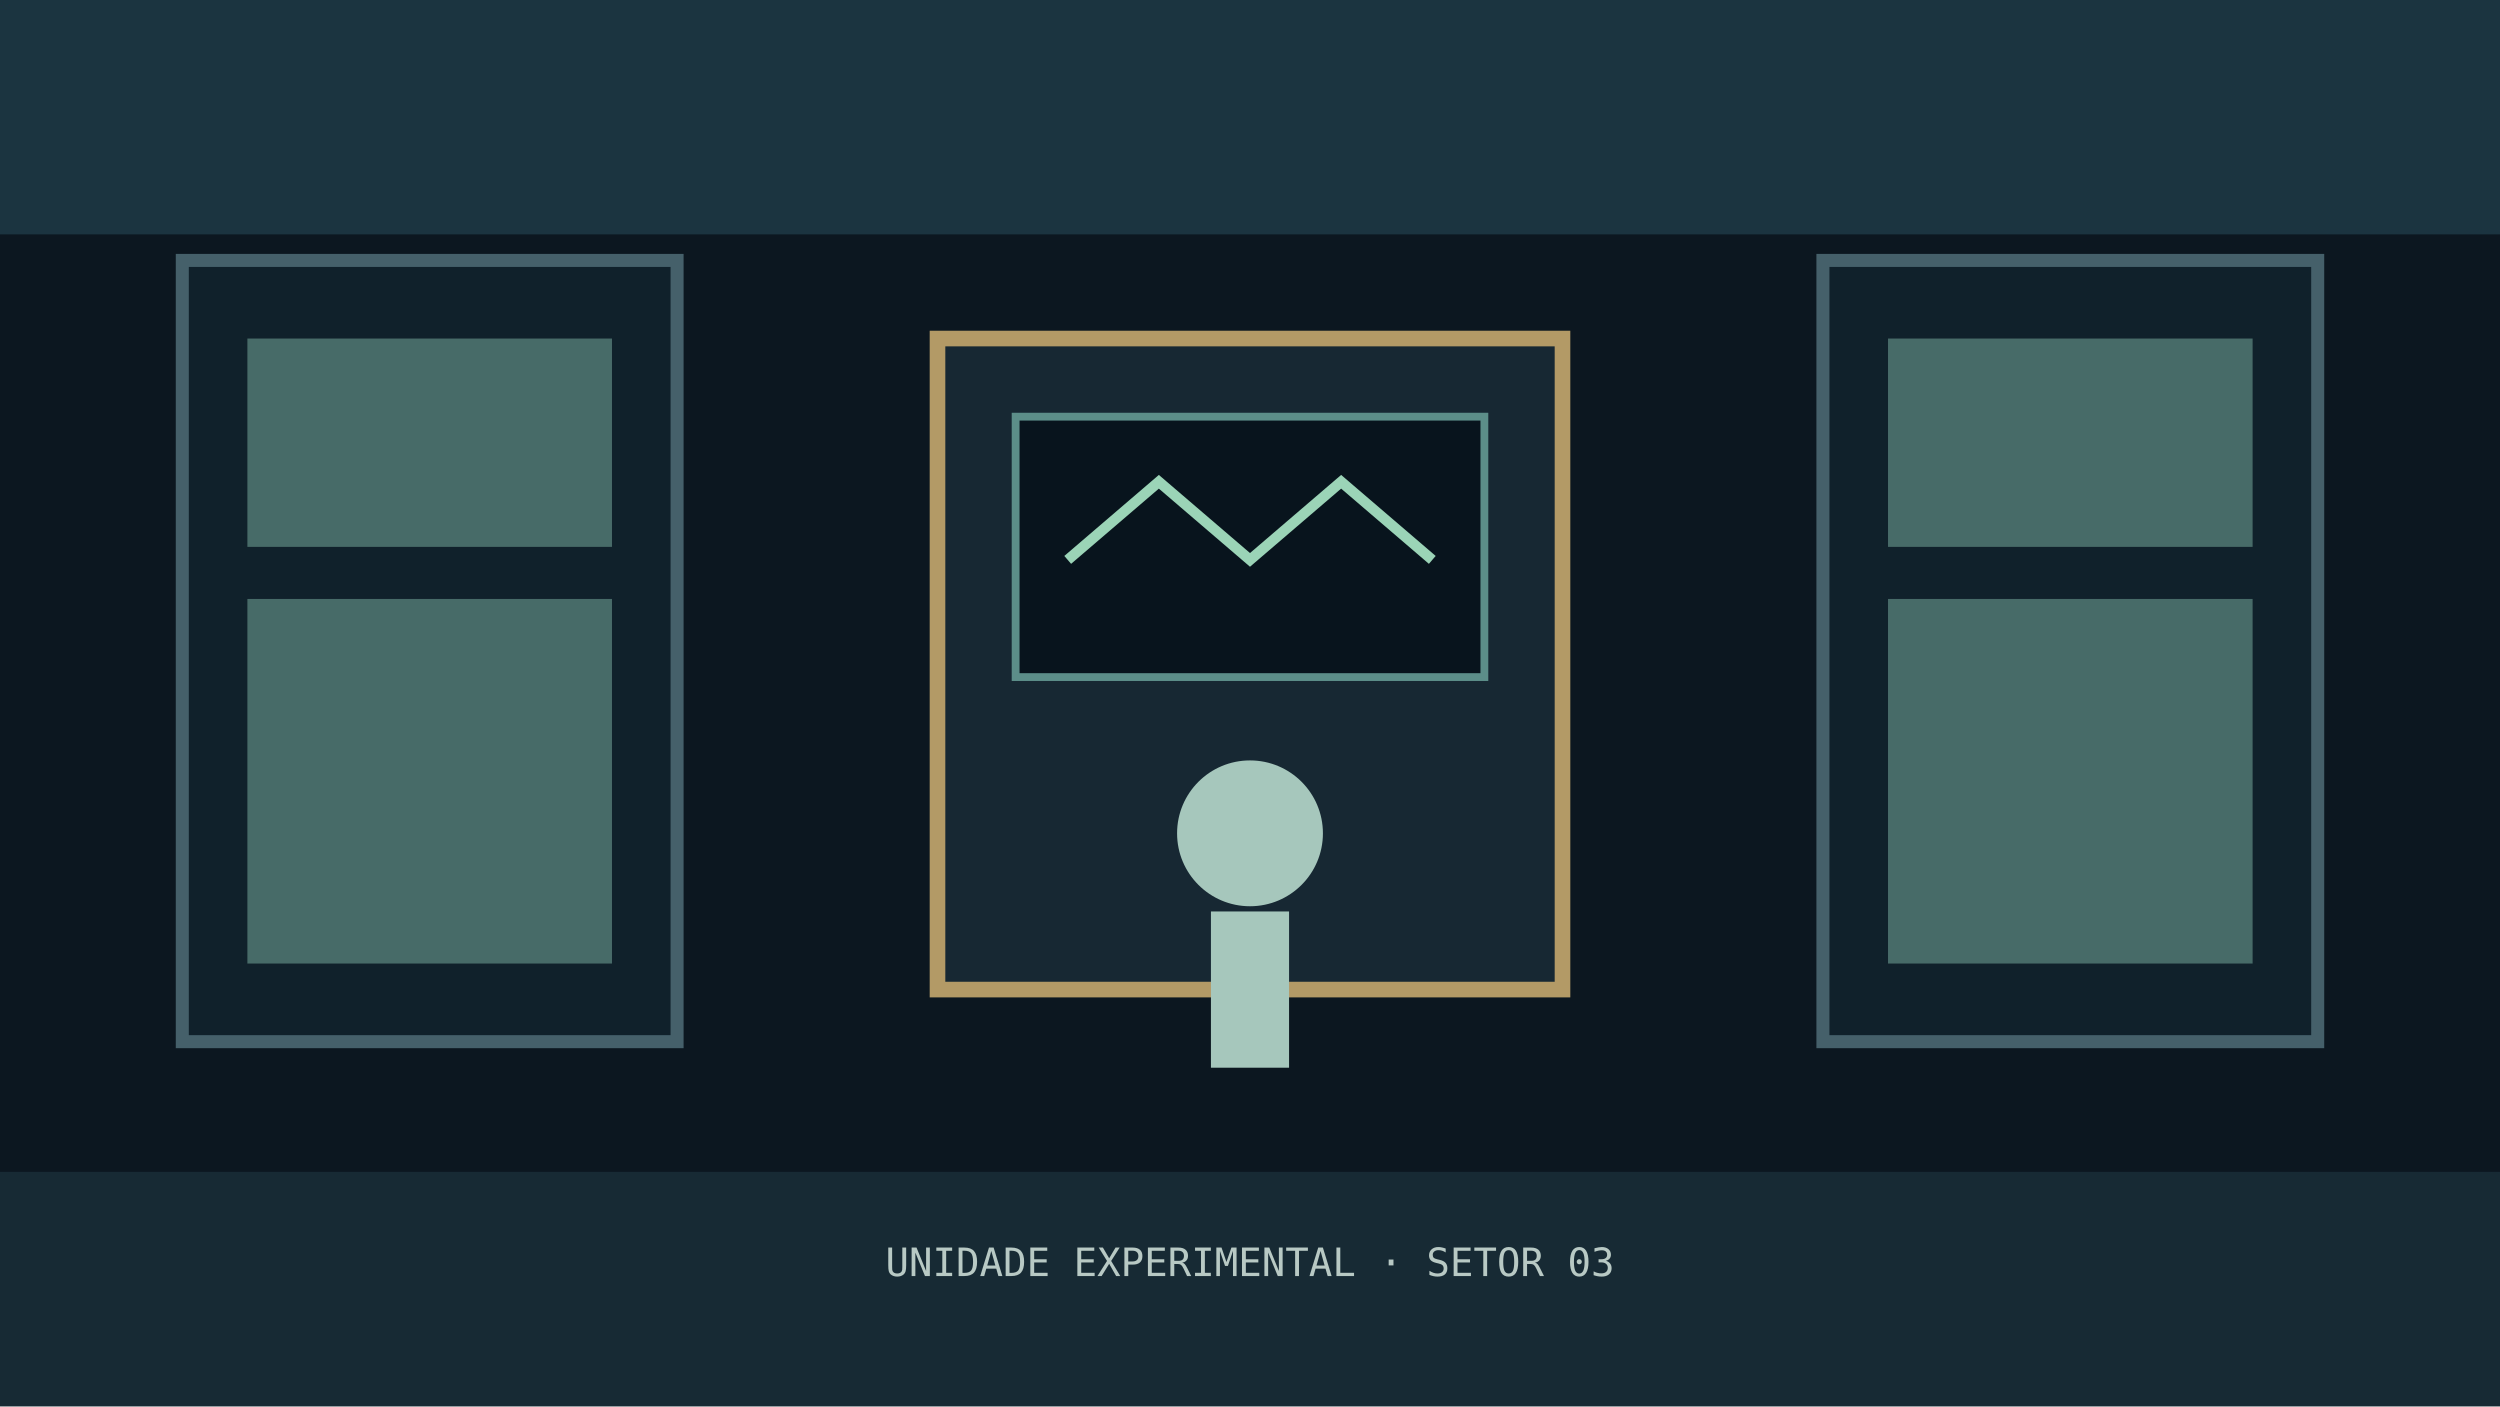
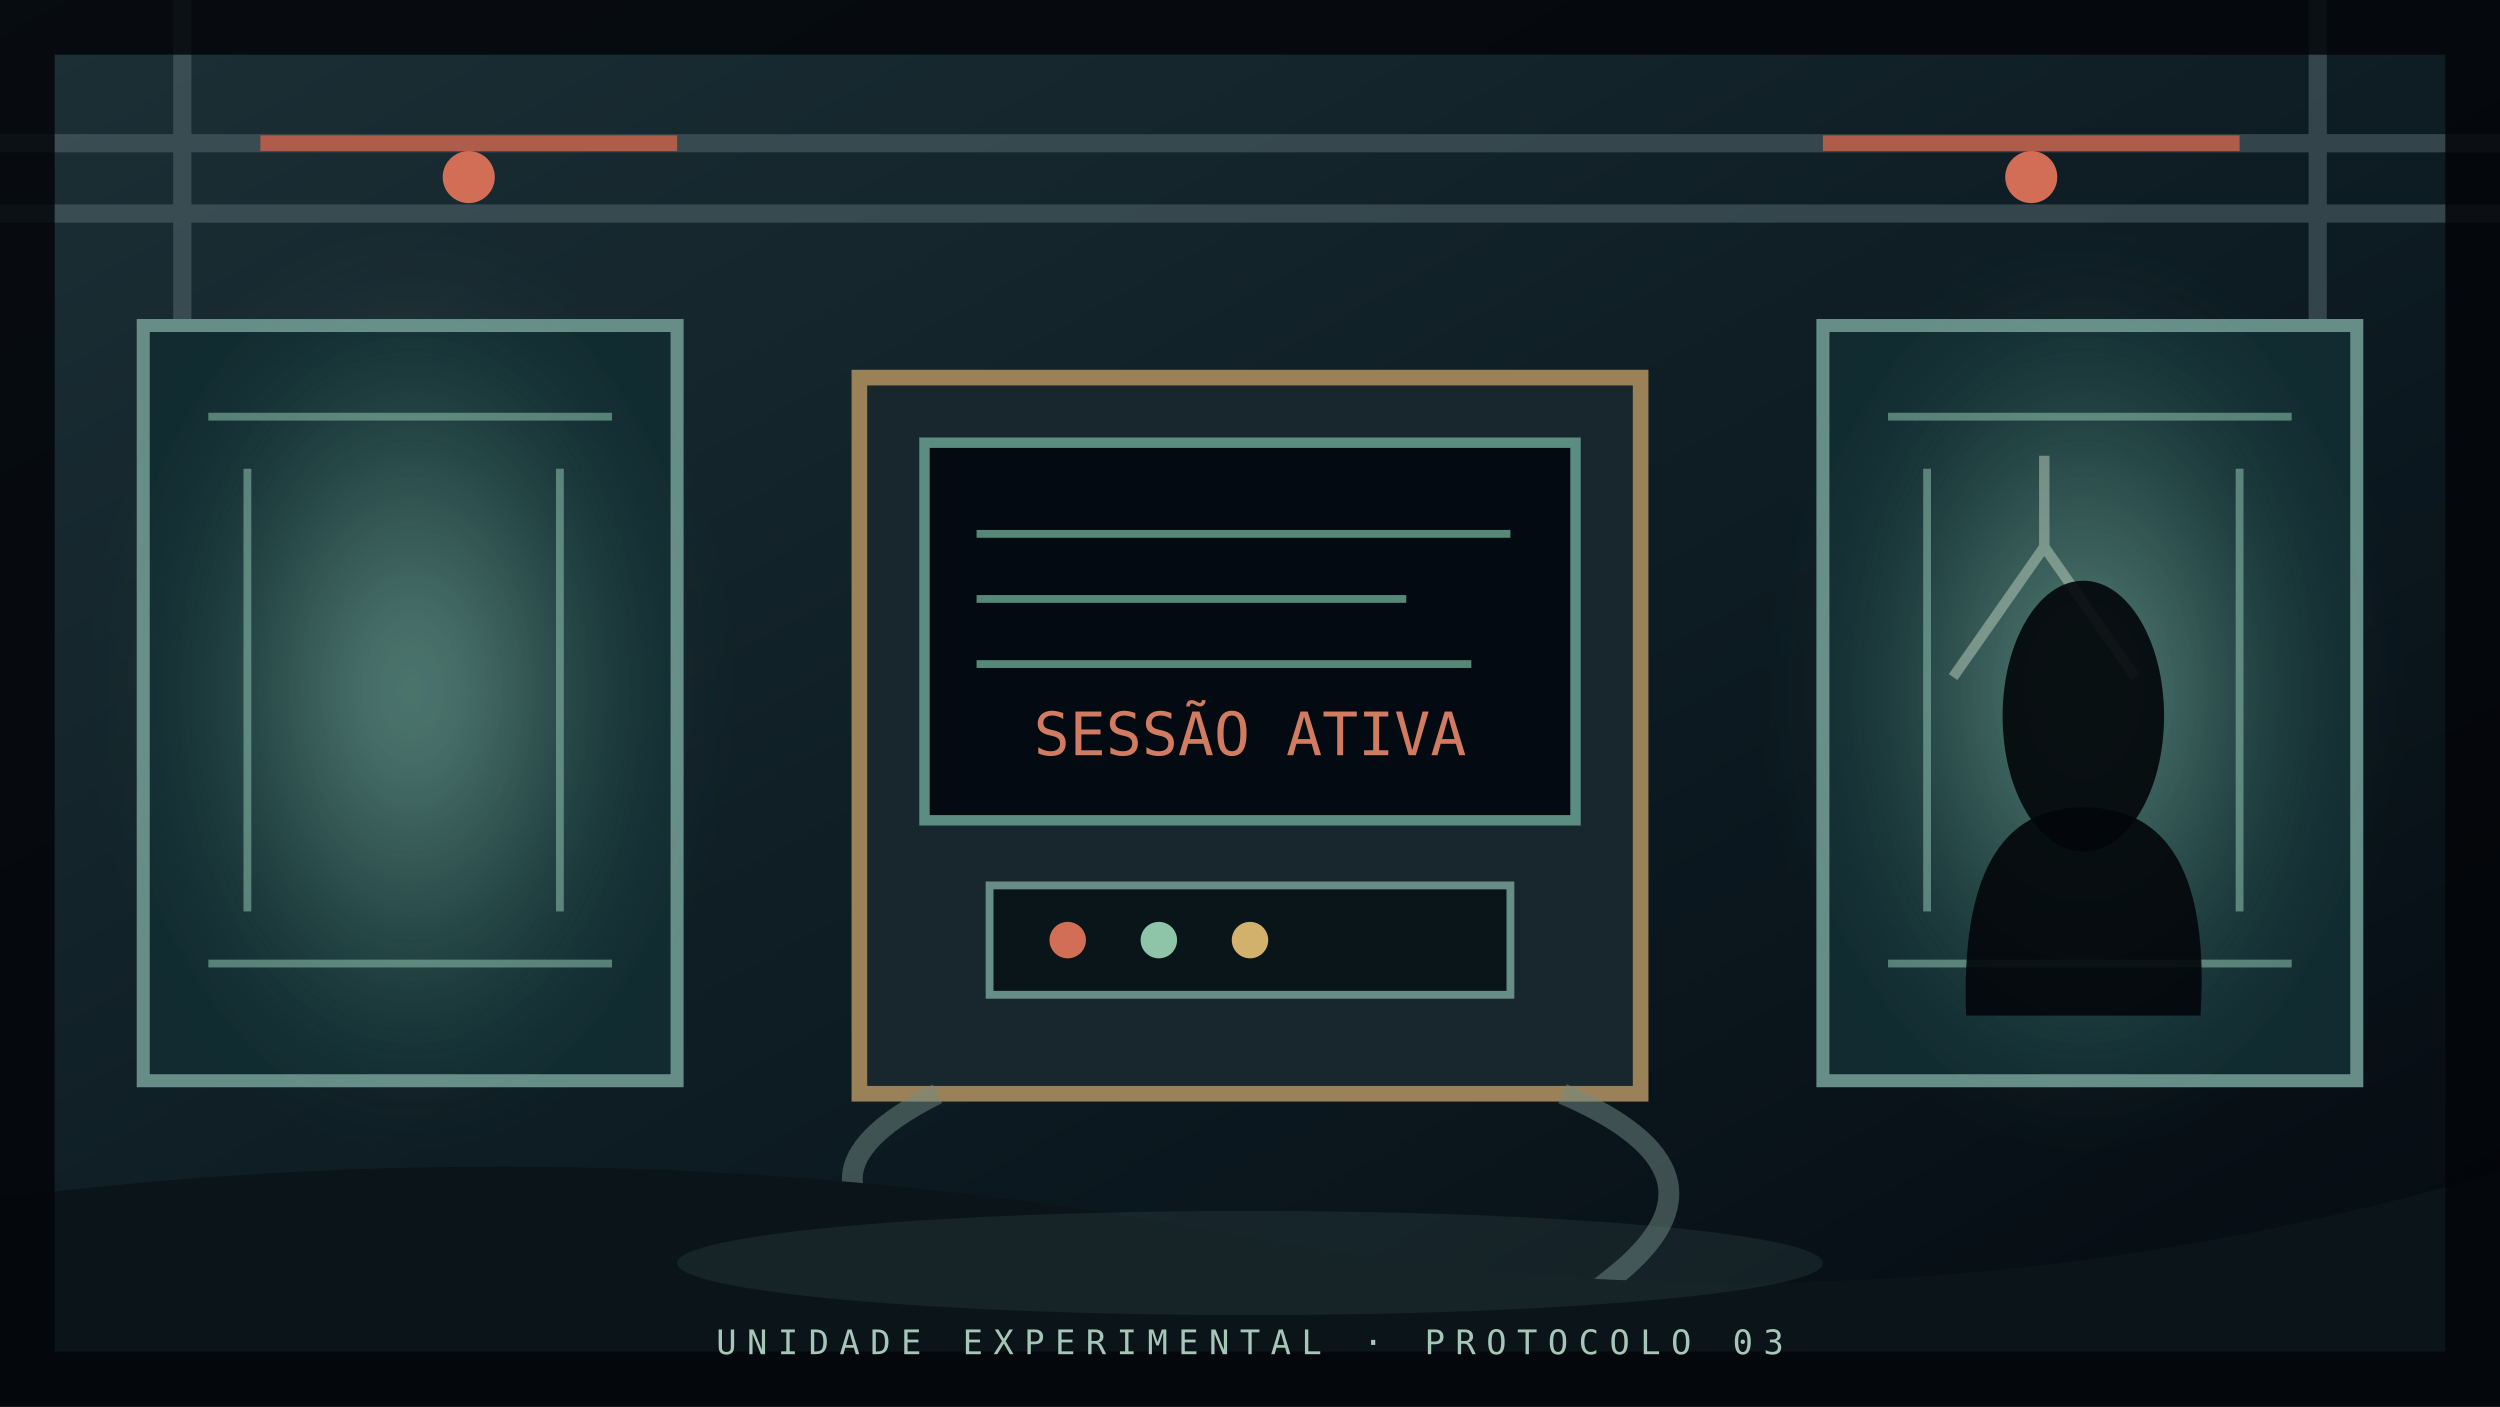
<svg xmlns="http://www.w3.org/2000/svg" viewBox="0 0 960 540">
-   <rect width="960" height="540" fill="#0c1720" />
-   <path d="M0 0H960V90H0z" fill="#1b3440" />
-   <path d="M0 450H960V540H0z" fill="#172a34" />
-   <g stroke="#45606a" stroke-width="5" fill="#10212b">
-     <rect x="70" y="100" width="190" height="300" />
-     <rect x="700" y="100" width="190" height="300" />
+   <defs>
+     <linearGradient id="lab" y2="1">
+       <stop stop-color="#1c3036" />
+       <stop offset=".55" stop-color="#0d1b22" />
+       <stop offset="1" stop-color="#050a10" />
+     </linearGradient>
+     <radialGradient id="tank">
+       <stop stop-color="#9bd4bd" stop-opacity=".6" />
+       <stop offset="1" stop-color="#69a58f" stop-opacity=".02" />
+     </radialGradient>
+     <filter id="mist">
+       <feGaussianBlur stdDeviation="24" />
+     </filter>
+   </defs>
+   <rect width="960" height="540" fill="#050a10" />
+   <rect width="960" height="540" fill="url(#lab)" />
+   <path d="M0 55H960M0 82H960M70 0V130M890 0V130" stroke="#52666b" stroke-width="7" opacity=".55" />
+   <path d="M100 55H260M700 55H860" stroke="#b05c4b" stroke-width="6" />
+   <circle cx="180" cy="68" r="10" fill="#d36e56" />
+   <circle cx="780" cy="68" r="10" fill="#d36e56" />
+   <g stroke="#668e87" stroke-width="5" fill="#112b30">
+     <rect x="55" y="125" width="205" height="290" />
+     <rect x="700" y="125" width="205" height="290" />
  </g>
-   <g fill="#6c9c91" opacity=".6">
-     <rect x="95" y="130" width="140" height="80" />
-     <rect x="95" y="230" width="140" height="140" />
-     <rect x="725" y="130" width="140" height="80" />
-     <rect x="725" y="230" width="140" height="140" />
+   <g fill="url(#tank)" filter="url(#mist)">
+     <ellipse cx="158" cy="265" rx="90" ry="150" />
+     <ellipse cx="800" cy="265" rx="90" ry="150" />
  </g>
-   <rect x="360" y="130" width="240" height="250" fill="#172833" stroke="#b39a66" stroke-width="6" />
-   <rect x="390" y="160" width="180" height="100" fill="#08141d" stroke="#5c8e89" stroke-width="3" />
-   <path d="M410 215l35-30 35 30 35-30 35 30" stroke="#9bd4b7" stroke-width="4" fill="none" />
-   <g fill="#a6c7bc">
-     <circle cx="480" cy="320" r="28" />
-     <rect x="465" y="350" width="30" height="60" />
+   <g stroke="#85b7a4" stroke-width="3" fill="none" opacity=".6">
+     <path d="M80 160H235M80 370H235M725 160H880M725 370H880" />
+     <path d="M95 180V350M215 180V350M740 180V350M860 180V350" />
  </g>
-   <text x="480" y="490" text-anchor="middle" fill="#b8c9c4" font-family="monospace" font-size="15">UNIDADE EXPERIMENTAL · SETOR 03</text>
+   <path d="M785 175V210M785 210L750 260M785 210L820 260" stroke="#b2c6b7" stroke-width="4" opacity=".55" />
+   <ellipse cx="800" cy="275" rx="31" ry="52" fill="#020609" opacity=".9" />
+   <path d="M755 390Q752 310 800 310Q850 310 845 390Z" fill="#020609" opacity=".9" />
+   <rect x="330" y="145" width="300" height="275" fill="#18272d" stroke="#9a8158" stroke-width="6" />
+   <rect x="355" y="170" width="250" height="145" fill="#030a11" stroke="#5b8d80" stroke-width="4" />
+   <path d="M375 205H580M375 230H540M375 255H565" stroke="#78bda2" stroke-width="3" opacity=".7" />
+   <text x="480" y="290" fill="#d17b61" font-family="monospace" font-size="23" text-anchor="middle">SESSÃO ATIVA</text>
+   <rect x="380" y="340" width="200" height="42" fill="#0a151a" stroke="#668e87" stroke-width="3" />
+   <circle cx="410" cy="361" r="7" fill="#d36e56" />
+   <circle cx="445" cy="361" r="7" fill="#8ec5a9" />
+   <circle cx="480" cy="361" r="7" fill="#d2b16d" />
+   <path d="M360 420Q300 450 350 480T430 520M600 420Q670 450 620 490T560 530" stroke="#718c84" stroke-width="8" fill="none" opacity=".5" />
+   <path d="M0 460Q240 430 480 475T960 450V540H0Z" fill="#0a1419" />
+   <ellipse cx="480" cy="485" rx="220" ry="20" fill="#6b9b8d" opacity=".12" />
+   <path d="M0 0H960V540H0Z" fill="none" stroke="#020407" stroke-width="42" opacity=".82" />
+   <text x="480" y="520" fill="#a6c6b8" font-family="monospace" font-size="13" text-anchor="middle" letter-spacing="4">UNIDADE EXPERIMENTAL  ·  PROTOCOLO 03</text>
</svg>
